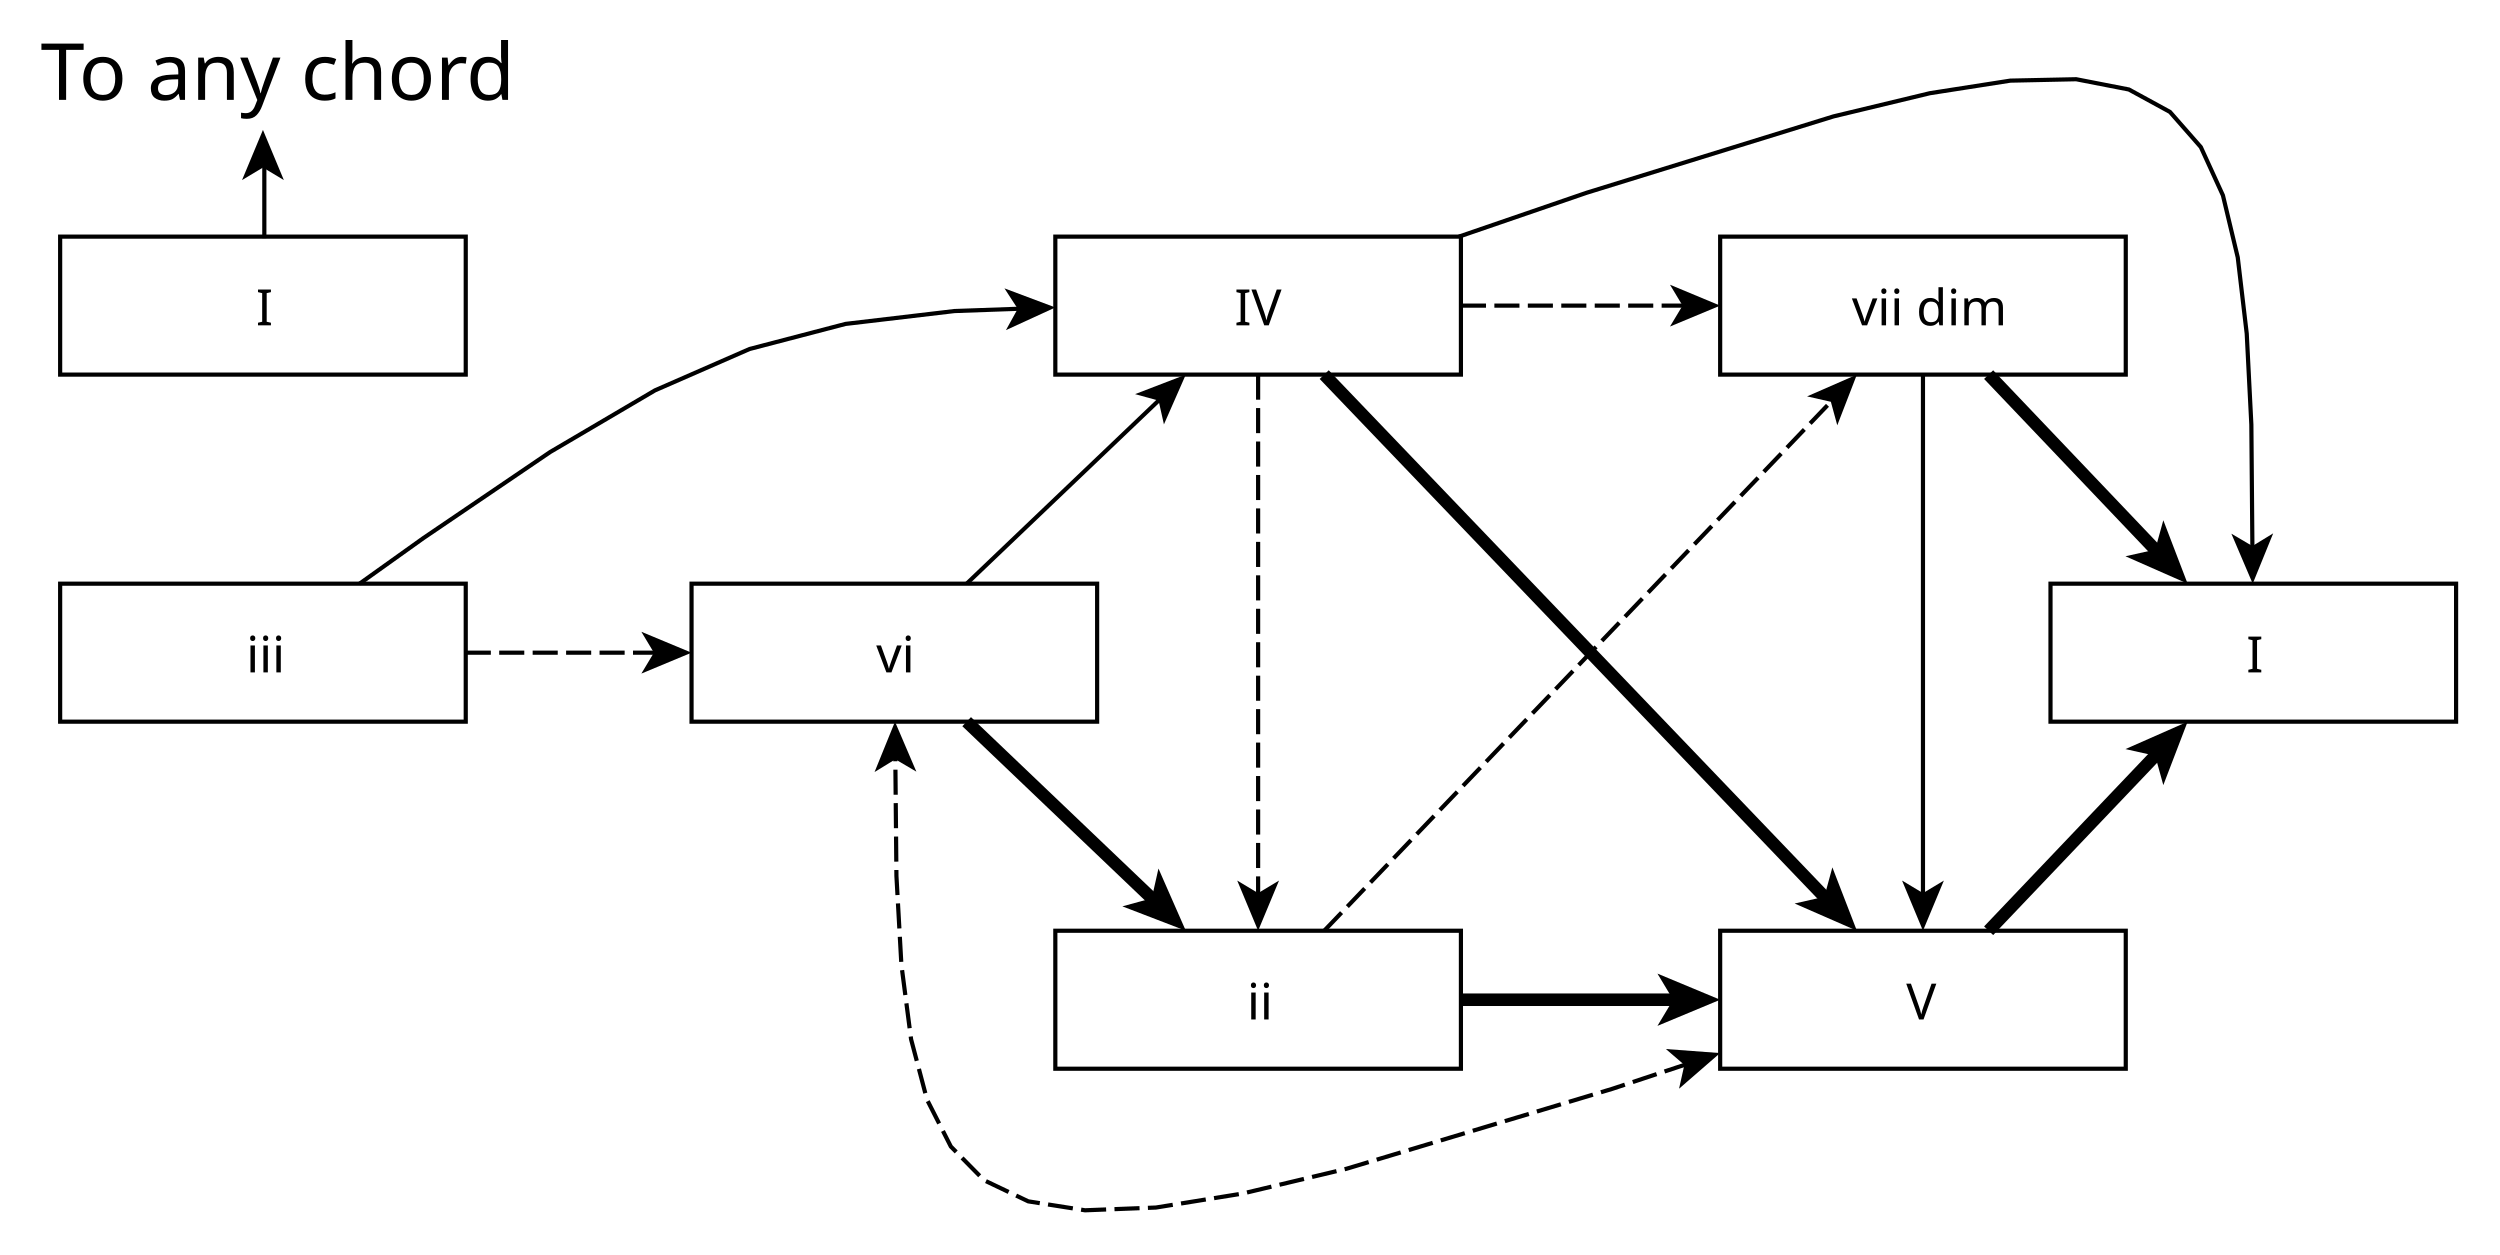
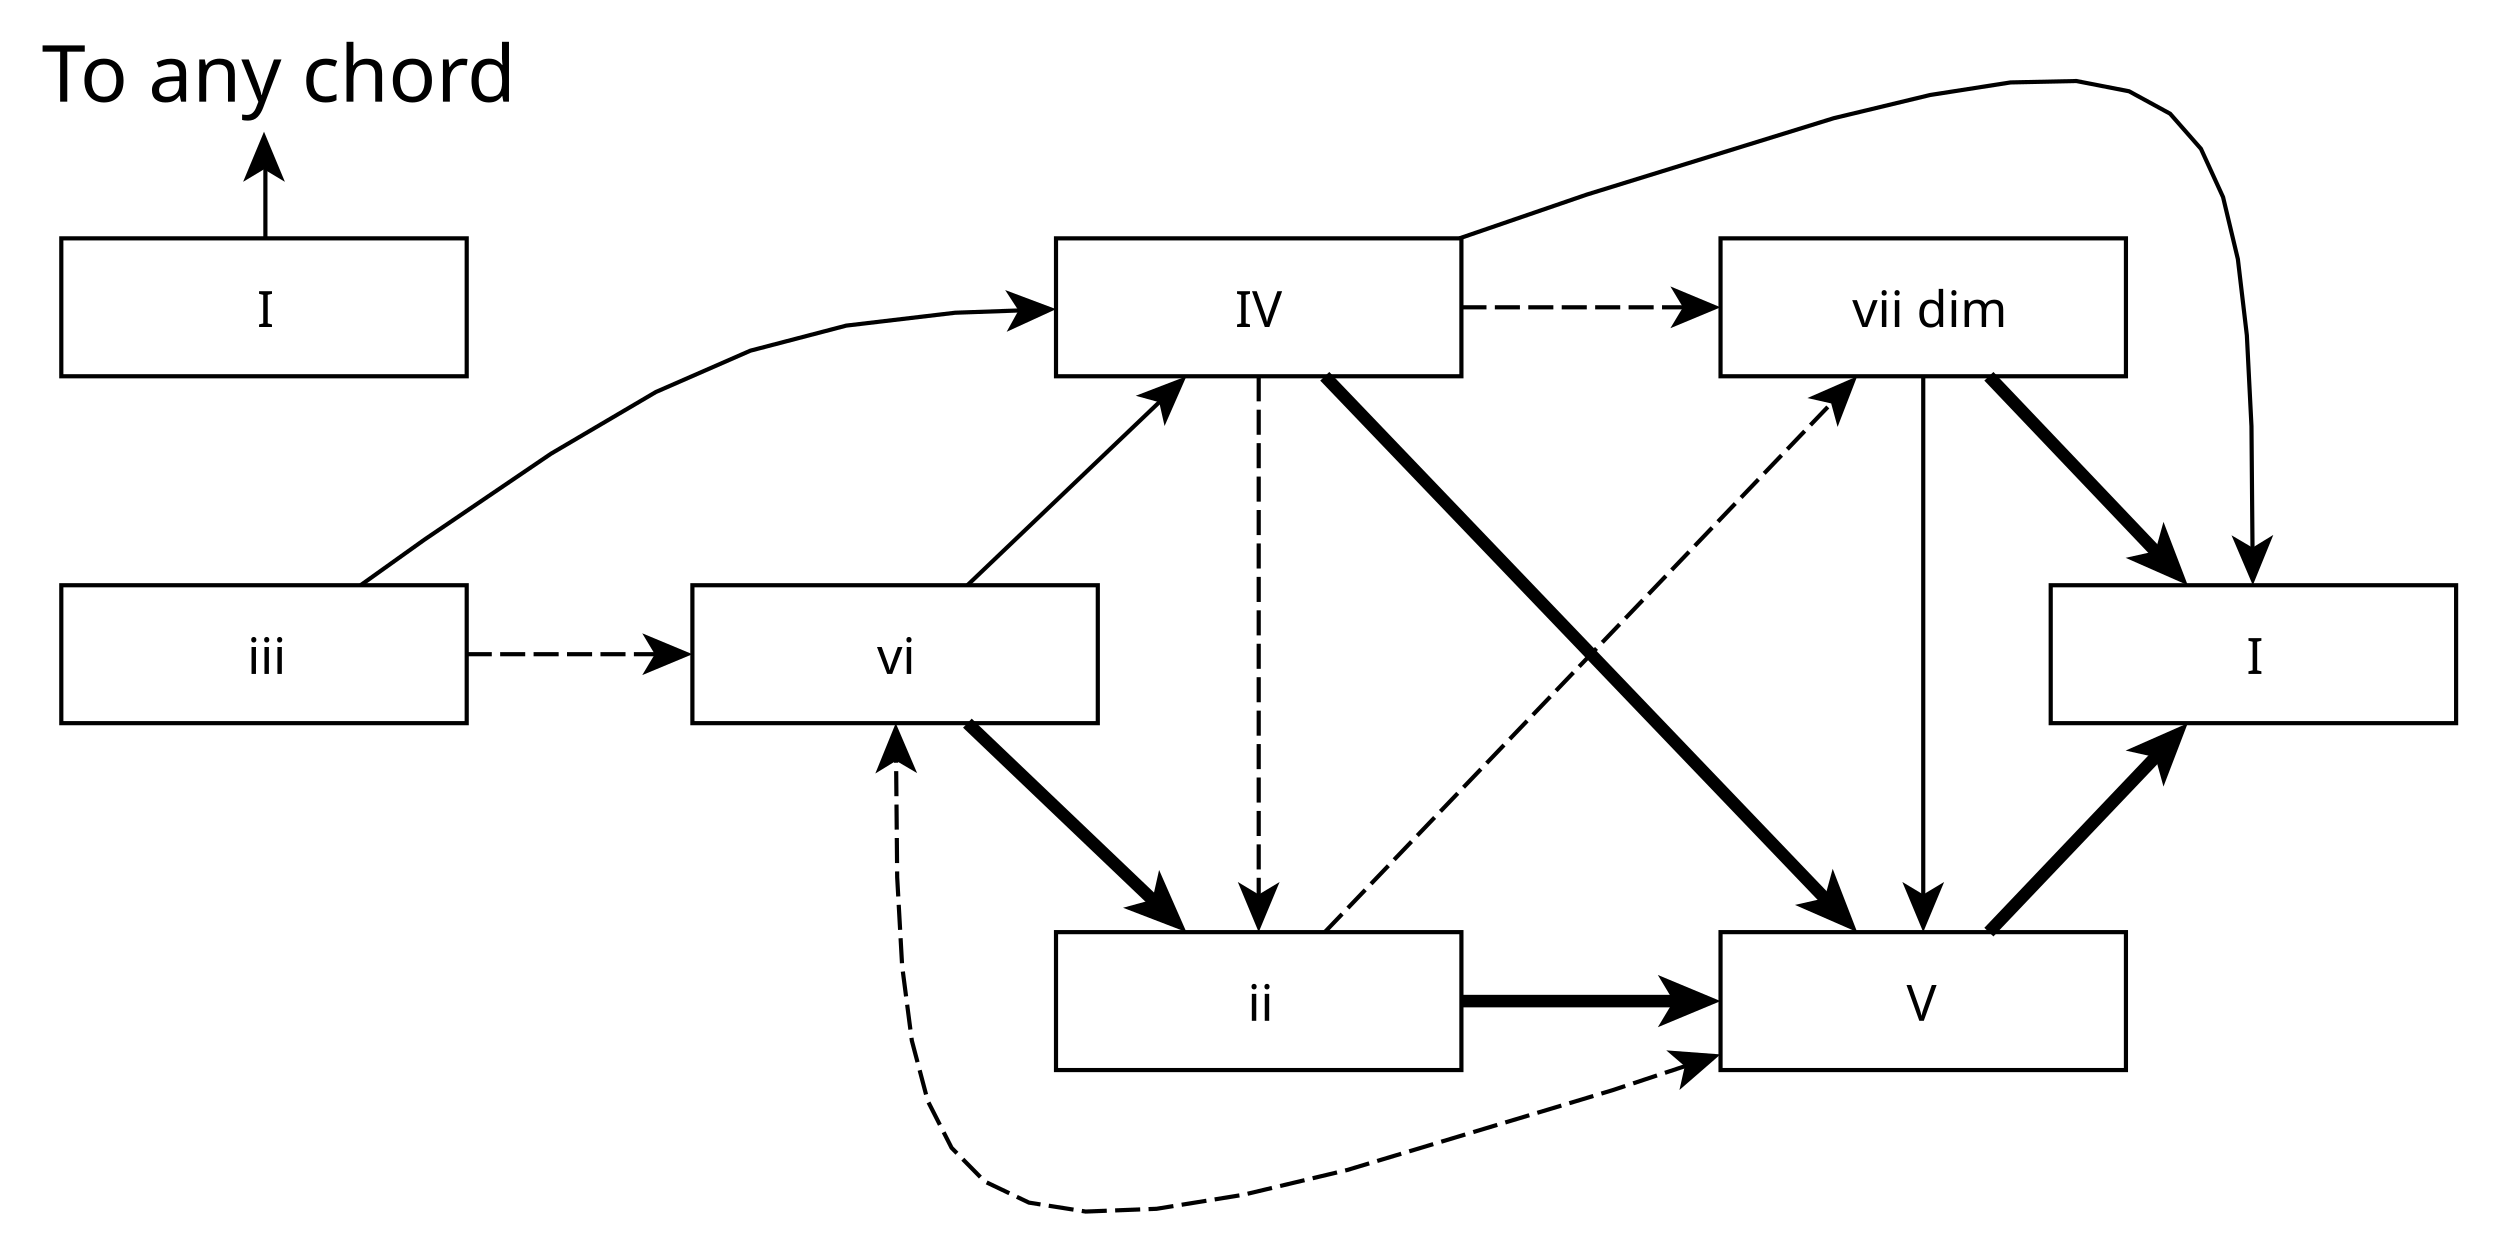
- <svg xmlns="http://www.w3.org/2000/svg" color-rendering="auto" color-interpolation="auto" text-rendering="auto" width="597.885" stroke-miterlimit="10" shape-rendering="auto" font-weight="normal" height="299.948" font-style="normal" font-size="12px" image-rendering="auto" id="svg2" version="1.1" style="font-size:12px;font-style:normal;font-weight:normal;fill:#000000;fill-opacity:1;stroke:#000000;stroke-width:1;stroke-linecap:square;stroke-linejoin:miter;stroke-miterlimit:10;stroke-opacity:1;stroke-dasharray:none;stroke-dashoffset:0;font-family:Dialog">
+ <svg xmlns="http://www.w3.org/2000/svg" width="598.168" stroke-miterlimit="10" font-weight="normal" height="300.388" font-style="normal" font-size="12px" id="svg2" viewBox="0 0 598.168 300.388" version="1.1" style="font-style:normal;font-weight:normal;font-size:12px;font-family:Dialog;color-interpolation:auto;fill:#000000;fill-opacity:1;stroke:#000000;stroke-width:1;stroke-linecap:square;stroke-linejoin:miter;stroke-miterlimit:10;stroke-dasharray:none;stroke-dashoffset:0;stroke-opacity:1;color-rendering:auto;image-rendering:auto;shape-rendering:auto;text-rendering:auto">
  <defs id="genericDefs">
    <defs id="defs1">
      <clipPath id="clipPath1" clipPathUnits="userSpaceOnUse">
-         <path id="path9" d="M 0,0 603,0 603,301 0,301 0,0 z" />
+         <path id="path9" d="M 0,0 H 603 V 301 H 0 Z" />
      </clipPath>
      <clipPath id="clipPath2" clipPathUnits="userSpaceOnUse">
-         <path id="path12" d="m 127,163 603,0 0,301 -603,0 0,-301 z" />
+         <path id="path12" d="M 127,163 H 730 V 464 H 127 Z" />
      </clipPath>
    </defs>
    <clipPath id="clipPath2-1" clipPathUnits="userSpaceOnUse">
-       <path id="path12-7" d="m 127,163 603,0 0,301 -603,0 0,-301 z" />
+       <path id="path12-7" d="M 127,163 H 730 V 464 H 127 Z" />
    </clipPath>
    <clipPath id="clipPath3203" clipPathUnits="userSpaceOnUse">
-       <path id="path3205" d="m 127,163 603,0 0,301 -603,0 0,-301 z" />
+       <path id="path3205" d="M 127,163 H 730 V 464 H 127 Z" />
    </clipPath>
    <clipPath id="clipPath2-9" clipPathUnits="userSpaceOnUse">
-       <path id="path12-4" d="m 127,163 603,0 0,301 -603,0 0,-301 z" />
+       <path id="path12-4" d="M 127,163 H 730 V 464 H 127 Z" />
    </clipPath>
    <clipPath id="clipPath3238" clipPathUnits="userSpaceOnUse">
-       <path id="path3240" d="m 127,163 603,0 0,301 -603,0 0,-301 z" />
+       <path id="path3240" d="M 127,163 H 730 V 464 H 127 Z" />
    </clipPath>
  </defs>
-   <g id="g4054" class="g-majprog-iii" transform="translate(-0.615449,3.590697)">
+   <g id="g4054" class="g-majprog-iii" transform="translate(-0.3322449,4.029318)">
    <rect style="fill:none;stroke-linecap:butt;stroke-miterlimit:1.45" id="rect20" clip-path="url(#clipPath2)" y="299" height="33" width="97" x="142" transform="translate(-127,-163)" />
-     <text style="stroke:none;font-family:sans-serif" id="txt-majprog-iii" clip-path="url(#clipPath2)" y="320.214" xml:space="preserve" x="186.501" transform="translate(-127,-163)">iii</text>
+     <text style="line-height:0%;font-family:sans-serif;stroke:none" id="txt-majprog-iii" clip-path="url(#clipPath2)" y="320.214" xml:space="preserve" x="186.501" transform="translate(-127,-163)">iii</text>
  </g>
-   <g id="g4058" class="g-majprog-vi" transform="translate(-0.615449,3.590697)">
+   <g id="g4058" class="g-majprog-vi" transform="translate(-0.3322449,4.029318)">
    <rect style="fill:none;stroke-linecap:butt;stroke-miterlimit:1.45" id="rect24" clip-path="url(#clipPath2)" y="299" height="33" width="97" x="293" transform="translate(-127,-163)" />
-     <text style="stroke:none;font-family:sans-serif" id="txt-majprog-vi" clip-path="url(#clipPath2)" y="320.214" xml:space="preserve" x="337.167" transform="translate(-127,-163)">vi</text>
+     <text style="line-height:0%;font-family:sans-serif;stroke:none" id="txt-majprog-vi" clip-path="url(#clipPath2)" y="320.214" xml:space="preserve" x="337.167" transform="translate(-127,-163)">vi</text>
  </g>
-   <g id="g4062" class="g-majprog-iv" transform="translate(-0.615449,3.590697)">
+   <g id="g4062" class="g-majprog-iv" transform="translate(-0.3322449,4.029318)">
    <rect style="fill:none;stroke-linecap:butt;stroke-miterlimit:1.45" id="rect28" clip-path="url(#clipPath2)" y="216" height="33" width="97" x="380" transform="translate(-127,-163)" />
-     <text style="stroke:none;font-family:sans-serif" id="txt-majprog-iv" clip-path="url(#clipPath2)" y="237.214" xml:space="preserve" x="422.831" transform="translate(-127,-163)">IV</text>
+     <text style="line-height:0%;font-family:sans-serif;stroke:none" id="txt-majprog-iv" clip-path="url(#clipPath2)" y="237.214" xml:space="preserve" x="422.831" transform="translate(-127,-163)">IV</text>
  </g>
-   <g id="g4066" class="g-majprog-ii" transform="translate(-0.615449,3.590697)">
+   <g id="g4066" class="g-majprog-ii" transform="translate(-0.3322449,4.029318)">
    <rect style="fill:none;stroke-linecap:butt;stroke-miterlimit:1.45" id="rect32" clip-path="url(#clipPath2)" y="382" height="33" width="97" x="380" transform="translate(-127,-163)" />
-     <text style="stroke:none;font-family:sans-serif" id="txt-majprog-ii" clip-path="url(#clipPath2)" y="403.214" xml:space="preserve" x="425.834" transform="translate(-127,-163)">ii</text>
+     <text style="line-height:0%;font-family:sans-serif;stroke:none" id="txt-majprog-ii" clip-path="url(#clipPath2)" y="403.214" xml:space="preserve" x="425.834" transform="translate(-127,-163)">ii</text>
  </g>
-   <g id="g4070" class="g-majprog-viidim" transform="translate(-0.615449,3.590697)">
+   <g id="g4070" class="g-majprog-viidim" transform="translate(-0.3322449,4.029318)">
    <rect style="fill:none;stroke-linecap:butt;stroke-miterlimit:1.45" id="rect36" clip-path="url(#clipPath2)" y="216" height="33" width="97" x="539" transform="translate(-127,-163)" />
-     <text style="stroke:none;font-family:sans-serif" id="txt-majprog-viidim" clip-path="url(#clipPath2)" y="237.214" xml:space="preserve" x="570.499" transform="translate(-127,-163)">vii dim</text>
+     <text style="line-height:0%;font-family:sans-serif;stroke:none" id="txt-majprog-viidim" clip-path="url(#clipPath2)" y="237.214" xml:space="preserve" x="570.499" transform="translate(-127,-163)">vii dim</text>
  </g>
-   <g id="g4074" class="g-majprog-v" transform="translate(-0.615449,3.590697)">
+   <g id="g4074" class="g-majprog-v" transform="translate(-0.3322449,4.029318)">
    <rect style="fill:none;stroke-linecap:butt;stroke-miterlimit:1.45" id="rect40" clip-path="url(#clipPath2)" y="382" height="33" width="97" x="539" transform="translate(-127,-163)" />
-     <text style="stroke:none;font-family:sans-serif" id="txt-majprog-v" clip-path="url(#clipPath2)" y="403.214" xml:space="preserve" x="583.498" transform="translate(-127,-163)">V</text>
+     <text style="line-height:0%;font-family:sans-serif;stroke:none" id="txt-majprog-v" clip-path="url(#clipPath2)" y="403.214" xml:space="preserve" x="583.498" transform="translate(-127,-163)">V</text>
  </g>
-   <g id="g4051" class="g-majprog-i" transform="translate(-0.615449,3.590697)">
+   <g id="g4051" class="g-majprog-i" transform="translate(-0.3322449,4.029318)">
    <rect style="fill:none;stroke-linecap:butt;stroke-miterlimit:1.45" id="rect44" clip-path="url(#clipPath2)" y="216" height="33" width="97" x="142" transform="translate(-127,-163)" />
  </g>
-   <text transform="translate(-127.6154,-159.4093)" x="188.833" xml:space="preserve" y="237.214" clip-path="url(#clipPath2)" id="text4049" style="stroke:none;font-family:sans-serif">I</text>
-   <g id="g4078" class="g-majprog-i" transform="translate(-0.615449,3.590697)">
+   <text transform="translate(-127.3323,-158.9707)" x="188.833" xml:space="preserve" y="237.214" clip-path="url(#clipPath2)" id="text4049" style="line-height:0%;font-family:sans-serif;stroke:none">I</text>
+   <g id="g4078" class="g-majprog-i" transform="translate(-0.3322449,4.029318)">
    <rect style="fill:none;stroke-linecap:butt;stroke-miterlimit:1.45" id="rect48" clip-path="url(#clipPath2)" y="299" height="33" width="97" x="618" transform="translate(-127,-163)" />
-     <text style="stroke:none;font-family:sans-serif" id="txt-majprog-i" clip-path="url(#clipPath2)" y="320.214" xml:space="preserve" x="664.833" transform="translate(-127,-163)">I</text>
+     <text style="line-height:0%;font-family:sans-serif;stroke:none" id="txt-majprog-i" clip-path="url(#clipPath2)" y="320.214" xml:space="preserve" x="664.833" transform="translate(-127,-163)">I</text>
  </g>
-   <path transform="translate(-127.6154,-159.4093)" d="m 239,315.5 46,0" clip-path="url(#clipPath2)" id="path52" style="fill:none;stroke-linecap:butt;stroke-miterlimit:1.45;stroke-dasharray:6, 2" />
-   <path transform="translate(-127.6154,-159.4093)" d="m 293,315.5 -12,-5 3,5 -3,5 z" clip-path="url(#clipPath2)" id="path54" style="stroke:none" />
-   <path transform="translate(-127.6154,-159.4093)" d="m 358.795,299 46.621,-44.478" clip-path="url(#clipPath2)" id="path56" style="fill:none;stroke-linecap:butt;stroke-miterlimit:1.45" />
-   <path transform="translate(-127.6154,-159.4093)" d="m 411.205,249 -12.134,4.666 5.622,1.547 1.281,5.689 z" clip-path="url(#clipPath2)" id="path58" style="stroke:none" />
-   <path transform="translate(-127.6154,-159.4093)" d="m 213.605,299 15.258,-10.896 30.324,-20.588 25.074,-14.752 22.613,-9.889 22.941,-5.998 26.059,-3.08 16.135,-0.573" clip-path="url(#clipPath2)" id="path60" style="fill:none;stroke-linecap:butt;stroke-miterlimit:1.45" />
-   <path transform="translate(-127.6154,-159.4093)" d="m 380.005,232.94 -12.17,-4.571 3.175,4.89 -2.821,5.103 z" clip-path="url(#clipPath2)" id="path62" style="stroke:none" />
-   <path transform="translate(-127.6154,-159.4093)" d="m 358.795,332 45.174,43.097" clip-path="url(#clipPath2)" id="path64" style="fill:none;stroke-width:3;stroke-linecap:butt;stroke-miterlimit:1.45" />
-   <path transform="translate(-127.6154,-159.4093)" d="m 411.205,382 -6.539,-14.876 -1.601,7.111 -7.027,1.934 z" clip-path="url(#clipPath2)" id="path66" style="stroke:none" />
-   <path transform="translate(-127.6154,-159.4093)" d="m 428.5,249 0,125" clip-path="url(#clipPath2)" id="path68" style="fill:none;stroke-linecap:butt;stroke-miterlimit:1.45;stroke-dasharray:6, 2" />
-   <path transform="translate(-127.6154,-159.4093)" d="m 428.5,382 5,-12 -5,3 -5,-3 z" clip-path="url(#clipPath2)" id="path70" style="stroke:none" />
-   <path transform="translate(-127.6154,-159.4093)" d="M 444.304,382 566.162,254.777" clip-path="url(#clipPath2)" id="path72" style="fill:none;stroke-linecap:butt;stroke-miterlimit:1.45;stroke-dasharray:6, 2" />
-   <path transform="translate(-127.6154,-159.4093)" d="m 571.696,249 -11.911,5.207 5.686,1.292 1.536,5.625 z" clip-path="url(#clipPath2)" id="path74" style="stroke:none" />
-   <path transform="translate(-127.6154,-159.4093)" d="m 477,232.5 54,0" clip-path="url(#clipPath2)" id="path76" style="fill:none;stroke-linecap:butt;stroke-miterlimit:1.45;stroke-dasharray:6, 2" />
-   <path transform="translate(-127.6154,-159.4093)" d="m 539,232.5 -12,-5 3,5 -3,5 z" clip-path="url(#clipPath2)" id="path78" style="stroke:none" />
-   <path transform="translate(-127.6154,-159.4093)" d="M 444.304,249 564.779,374.778" clip-path="url(#clipPath2)" id="path80" style="fill:none;stroke-width:3;stroke-linecap:butt;stroke-miterlimit:1.45" />
-   <path transform="translate(-127.6154,-159.4093)" d="m 571.696,382 -5.862,-15.156 -1.92,7.031 -7.107,1.615 z" clip-path="url(#clipPath2)" id="path82" style="stroke:none" />
-   <path transform="translate(-127.6154,-159.4093)" d="m 477,398.5 52,0" clip-path="url(#clipPath2)" id="path84" style="fill:none;stroke-width:3;stroke-linecap:butt;stroke-miterlimit:1.45" />
-   <path transform="translate(-127.6154,-159.4093)" d="m 539,398.5 -15,-6.25 3.75,6.25 -3.75,6.25 z" clip-path="url(#clipPath2)" id="path86" style="stroke:none" />
-   <path transform="translate(-127.6154,-159.4093)" d="m 587.5,249 0,125" clip-path="url(#clipPath2)" id="path88" style="fill:none;stroke-linecap:butt;stroke-miterlimit:1.45" />
-   <path transform="translate(-127.6154,-159.4093)" d="m 587.5,382 5,-12 -5,3 -5,-3 z" clip-path="url(#clipPath2)" id="path90" style="stroke:none" />
-   <path transform="translate(-127.6154,-159.4093)" d="m 531.387,413.773 -18.22,6.046 -63.562,19.114 -24.837,5.919 -20.708,3.345 -16.954,0.659 -13.576,-2.138 -10.573,-5.048 -7.945,-8.068 -5.693,-11.201 -3.816,-14.445 -2.315,-17.801 -1.189,-21.269 -0.271,-28.888" clip-path="url(#clipPath2)" id="path92" style="fill:none;stroke-linecap:butt;stroke-miterlimit:1.45;stroke-dasharray:6, 2" />
-   <path transform="translate(-127.6154,-159.4093)" d="m 538.98,411.254 -12.964,-0.966 4.422,3.8 -1.272,5.69 z" clip-path="url(#clipPath2)" id="path94" style="stroke:none" />
-   <path transform="translate(-127.6154,-159.4093)" d="m 341.655,332 -4.887,12.046 4.972,-3.047 5.028,2.953 z" clip-path="url(#clipPath2)" id="path96" style="stroke:none" />
-   <path transform="translate(-127.6154,-159.4093)" d="m 603.205,249 40.696,42.757" clip-path="url(#clipPath2)" id="path98" style="fill:none;stroke-width:3;stroke-linecap:butt;stroke-miterlimit:1.45" />
-   <path transform="translate(-127.6154,-159.4093)" d="m 650.795,299 -5.814,-15.174 -1.942,7.025 -7.112,1.593 z" clip-path="url(#clipPath2)" id="path100" style="stroke:none" />
-   <path transform="translate(-127.6154,-159.4093)" d="m 603.205,382 40.696,-42.757" clip-path="url(#clipPath2)" id="path102" style="fill:none;stroke-width:3;stroke-linecap:butt;stroke-miterlimit:1.45" />
-   <path transform="translate(-127.6154,-159.4093)" d="m 650.795,332 -14.869,6.556 7.112,1.593 1.942,7.025 z" clip-path="url(#clipPath2)" id="path104" style="stroke:none" />
-   <path transform="translate(-127.6154,-159.4093)" d="m 476.525,216 30.533,-10.49 59.035,-18.26 23.068,-5.552 19.233,-3.005 15.747,-0.336 12.609,2.455 9.82,5.367 7.379,8.401 5.288,11.556 3.544,14.833 2.15,18.231 1.104,21.751 0.256,30.049" clip-path="url(#clipPath2)" id="path106" style="fill:none;stroke-linecap:butt;stroke-miterlimit:1.45" />
-   <path transform="translate(-127.6154,-159.4093)" d="m 666.359,299 4.898,-12.042 -4.974,3.042 -5.025,-2.957 z" clip-path="url(#clipPath2)" id="path108" style="stroke:none" />
-   <text id="text3135" y="23.892" x="9.717" style="font-size:18.862px;font-style:normal;font-weight:normal;line-height:125%;letter-spacing:0px;word-spacing:0px;fill:#000000;fill-opacity:1;stroke:none;font-family:sans-serif" xml:space="preserve">
-     <tspan style="font-family:LatoLatin;-inkscape-font-specification:LatoLatin" y="23.892" x="9.717" id="tspan3137">To any chord</tspan>
+   <path transform="translate(-127.3323,-158.9707)" d="m 239,315.5 h 46" clip-path="url(#clipPath2)" id="path52" style="fill:none;stroke-linecap:butt;stroke-miterlimit:1.45;stroke-dasharray:6, 2" />
+   <path transform="translate(-127.3323,-158.9707)" d="m 293,315.5 -12,-5 3,5 -3,5 z" clip-path="url(#clipPath2)" id="path54" style="stroke:none" />
+   <path transform="translate(-127.3323,-158.9707)" d="m 358.795,299 46.621,-44.478" clip-path="url(#clipPath2)" id="path56" style="fill:none;stroke-linecap:butt;stroke-miterlimit:1.45" />
+   <path transform="translate(-127.3323,-158.9707)" d="m 411.205,249 -12.134,4.666 5.622,1.547 1.281,5.689 z" clip-path="url(#clipPath2)" id="path58" style="stroke:none" />
+   <path transform="translate(-127.3323,-158.9707)" d="m 213.605,299 15.258,-10.896 30.324,-20.588 25.074,-14.752 22.613,-9.889 22.941,-5.998 26.059,-3.08 16.135,-0.573" clip-path="url(#clipPath2)" id="path60" style="fill:none;stroke-linecap:butt;stroke-miterlimit:1.45" />
+   <path transform="translate(-127.3323,-158.9707)" d="m 380.005,232.94 -12.17,-4.571 3.175,4.89 -2.821,5.103 z" clip-path="url(#clipPath2)" id="path62" style="stroke:none" />
+   <path transform="translate(-127.3323,-158.9707)" d="m 358.795,332 45.174,43.097" clip-path="url(#clipPath2)" id="path64" style="fill:none;stroke-width:3;stroke-linecap:butt;stroke-miterlimit:1.45" />
+   <path transform="translate(-127.3323,-158.9707)" d="m 411.205,382 -6.539,-14.876 -1.601,7.111 -7.027,1.934 z" clip-path="url(#clipPath2)" id="path66" style="stroke:none" />
+   <path transform="translate(-127.3323,-158.9707)" d="M 428.5,249 V 374" clip-path="url(#clipPath2)" id="path68" style="fill:none;stroke-linecap:butt;stroke-miterlimit:1.45;stroke-dasharray:6, 2" />
+   <path transform="translate(-127.3323,-158.9707)" d="m 428.5,382 5,-12 -5,3 -5,-3 z" clip-path="url(#clipPath2)" id="path70" style="stroke:none" />
+   <path transform="translate(-127.3323,-158.9707)" d="M 444.304,382 566.162,254.777" clip-path="url(#clipPath2)" id="path72" style="fill:none;stroke-linecap:butt;stroke-miterlimit:1.45;stroke-dasharray:6, 2" />
+   <path transform="translate(-127.3323,-158.9707)" d="m 571.696,249 -11.911,5.207 5.686,1.292 1.536,5.625 z" clip-path="url(#clipPath2)" id="path74" style="stroke:none" />
+   <path transform="translate(-127.3323,-158.9707)" d="m 477,232.5 h 54" clip-path="url(#clipPath2)" id="path76" style="fill:none;stroke-linecap:butt;stroke-miterlimit:1.45;stroke-dasharray:6, 2" />
+   <path transform="translate(-127.3323,-158.9707)" d="m 539,232.5 -12,-5 3,5 -3,5 z" clip-path="url(#clipPath2)" id="path78" style="stroke:none" />
+   <path transform="translate(-127.3323,-158.9707)" d="M 444.304,249 564.779,374.778" clip-path="url(#clipPath2)" id="path80" style="fill:none;stroke-width:3;stroke-linecap:butt;stroke-miterlimit:1.45" />
+   <path transform="translate(-127.3323,-158.9707)" d="m 571.696,382 -5.862,-15.156 -1.92,7.031 -7.107,1.615 z" clip-path="url(#clipPath2)" id="path82" style="stroke:none" />
+   <path transform="translate(-127.3323,-158.9707)" d="m 477,398.5 h 52" clip-path="url(#clipPath2)" id="path84" style="fill:none;stroke-width:3;stroke-linecap:butt;stroke-miterlimit:1.45" />
+   <path transform="translate(-127.3323,-158.9707)" d="m 539,398.5 -15,-6.25 3.75,6.25 -3.75,6.25 z" clip-path="url(#clipPath2)" id="path86" style="stroke:none" />
+   <path transform="translate(-127.3323,-158.9707)" d="M 587.5,249 V 374" clip-path="url(#clipPath2)" id="path88" style="fill:none;stroke-linecap:butt;stroke-miterlimit:1.45" />
+   <path transform="translate(-127.3323,-158.9707)" d="m 587.5,382 5,-12 -5,3 -5,-3 z" clip-path="url(#clipPath2)" id="path90" style="stroke:none" />
+   <path transform="translate(-127.3323,-158.9707)" d="m 531.387,413.773 -18.22,6.046 -63.562,19.114 -24.837,5.919 -20.708,3.345 -16.954,0.659 -13.576,-2.138 -10.573,-5.048 -7.945,-8.068 -5.693,-11.201 -3.816,-14.445 -2.315,-17.801 -1.189,-21.269 -0.271,-28.888" clip-path="url(#clipPath2)" id="path92" style="fill:none;stroke-linecap:butt;stroke-miterlimit:1.45;stroke-dasharray:6, 2" />
+   <path transform="translate(-127.3323,-158.9707)" d="m 538.98,411.254 -12.964,-0.966 4.422,3.8 -1.272,5.69 z" clip-path="url(#clipPath2)" id="path94" style="stroke:none" />
+   <path transform="translate(-127.3323,-158.9707)" d="m 341.655,332 -4.887,12.046 4.972,-3.047 5.028,2.953 z" clip-path="url(#clipPath2)" id="path96" style="stroke:none" />
+   <path transform="translate(-127.3323,-158.9707)" d="m 603.205,249 40.696,42.757" clip-path="url(#clipPath2)" id="path98" style="fill:none;stroke-width:3;stroke-linecap:butt;stroke-miterlimit:1.45" />
+   <path transform="translate(-127.3323,-158.9707)" d="m 650.795,299 -5.814,-15.174 -1.942,7.025 -7.112,1.593 z" clip-path="url(#clipPath2)" id="path100" style="stroke:none" />
+   <path transform="translate(-127.3323,-158.9707)" d="m 603.205,382 40.696,-42.757" clip-path="url(#clipPath2)" id="path102" style="fill:none;stroke-width:3;stroke-linecap:butt;stroke-miterlimit:1.45" />
+   <path transform="translate(-127.3323,-158.9707)" d="m 650.795,332 -14.869,6.556 7.112,1.593 1.942,7.025 z" clip-path="url(#clipPath2)" id="path104" style="stroke:none" />
+   <path transform="translate(-127.3323,-158.9707)" d="m 476.525,216 30.533,-10.49 59.035,-18.26 23.068,-5.552 19.233,-3.005 15.747,-0.336 12.609,2.455 9.82,5.367 7.379,8.401 5.288,11.556 3.544,14.833 2.15,18.231 1.104,21.751 0.256,30.049" clip-path="url(#clipPath2)" id="path106" style="fill:none;stroke-linecap:butt;stroke-miterlimit:1.45" />
+   <path transform="translate(-127.3323,-158.9707)" d="m 666.359,299 4.898,-12.042 -4.974,3.042 -5.025,-2.957 z" clip-path="url(#clipPath2)" id="path108" style="stroke:none" />
+   <text id="text3135" y="24.331" x="10" style="font-style:normal;font-weight:normal;line-height:0%;font-family:sans-serif;letter-spacing:0px;word-spacing:0px;fill:#000000;fill-opacity:1;stroke:none" xml:space="preserve">
+     <tspan style="font-size:18.862px;line-height:1.25;font-family:LatoLatin;-inkscape-font-specification:LatoLatin" y="24.331" x="10" id="tspan3137">To any chord</tspan>
  </text>
-   <path transform="matrix(-1,0,0,-1,650.7149,373.8491)" d="m 587.5,316.894 0,17.889" clip-path="url(#clipPath2-9)" id="path88-8" style="fill:none;stroke-linecap:butt;stroke-miterlimit:1.45" />
-   <path transform="matrix(-1,0,0,-1,650.3845,373.8491)" d="m 587.5,342.783 5,-12 -5,3 -5,-3 z" clip-path="url(#clipPath2-9)" id="path90-8" style="stroke:none" />
+   <path transform="rotate(180,325.499,187.1439)" d="m 587.5,316.894 v 17.889" clip-path="url(#clipPath2-9)" id="path88-8" style="fill:none;stroke-linecap:butt;stroke-miterlimit:1.45" />
+   <path transform="rotate(180,325.3339,187.1439)" d="m 587.5,342.783 5,-12 -5,3 -5,-3 z" clip-path="url(#clipPath2-9)" id="path90-8" style="stroke:none" />
</svg>
